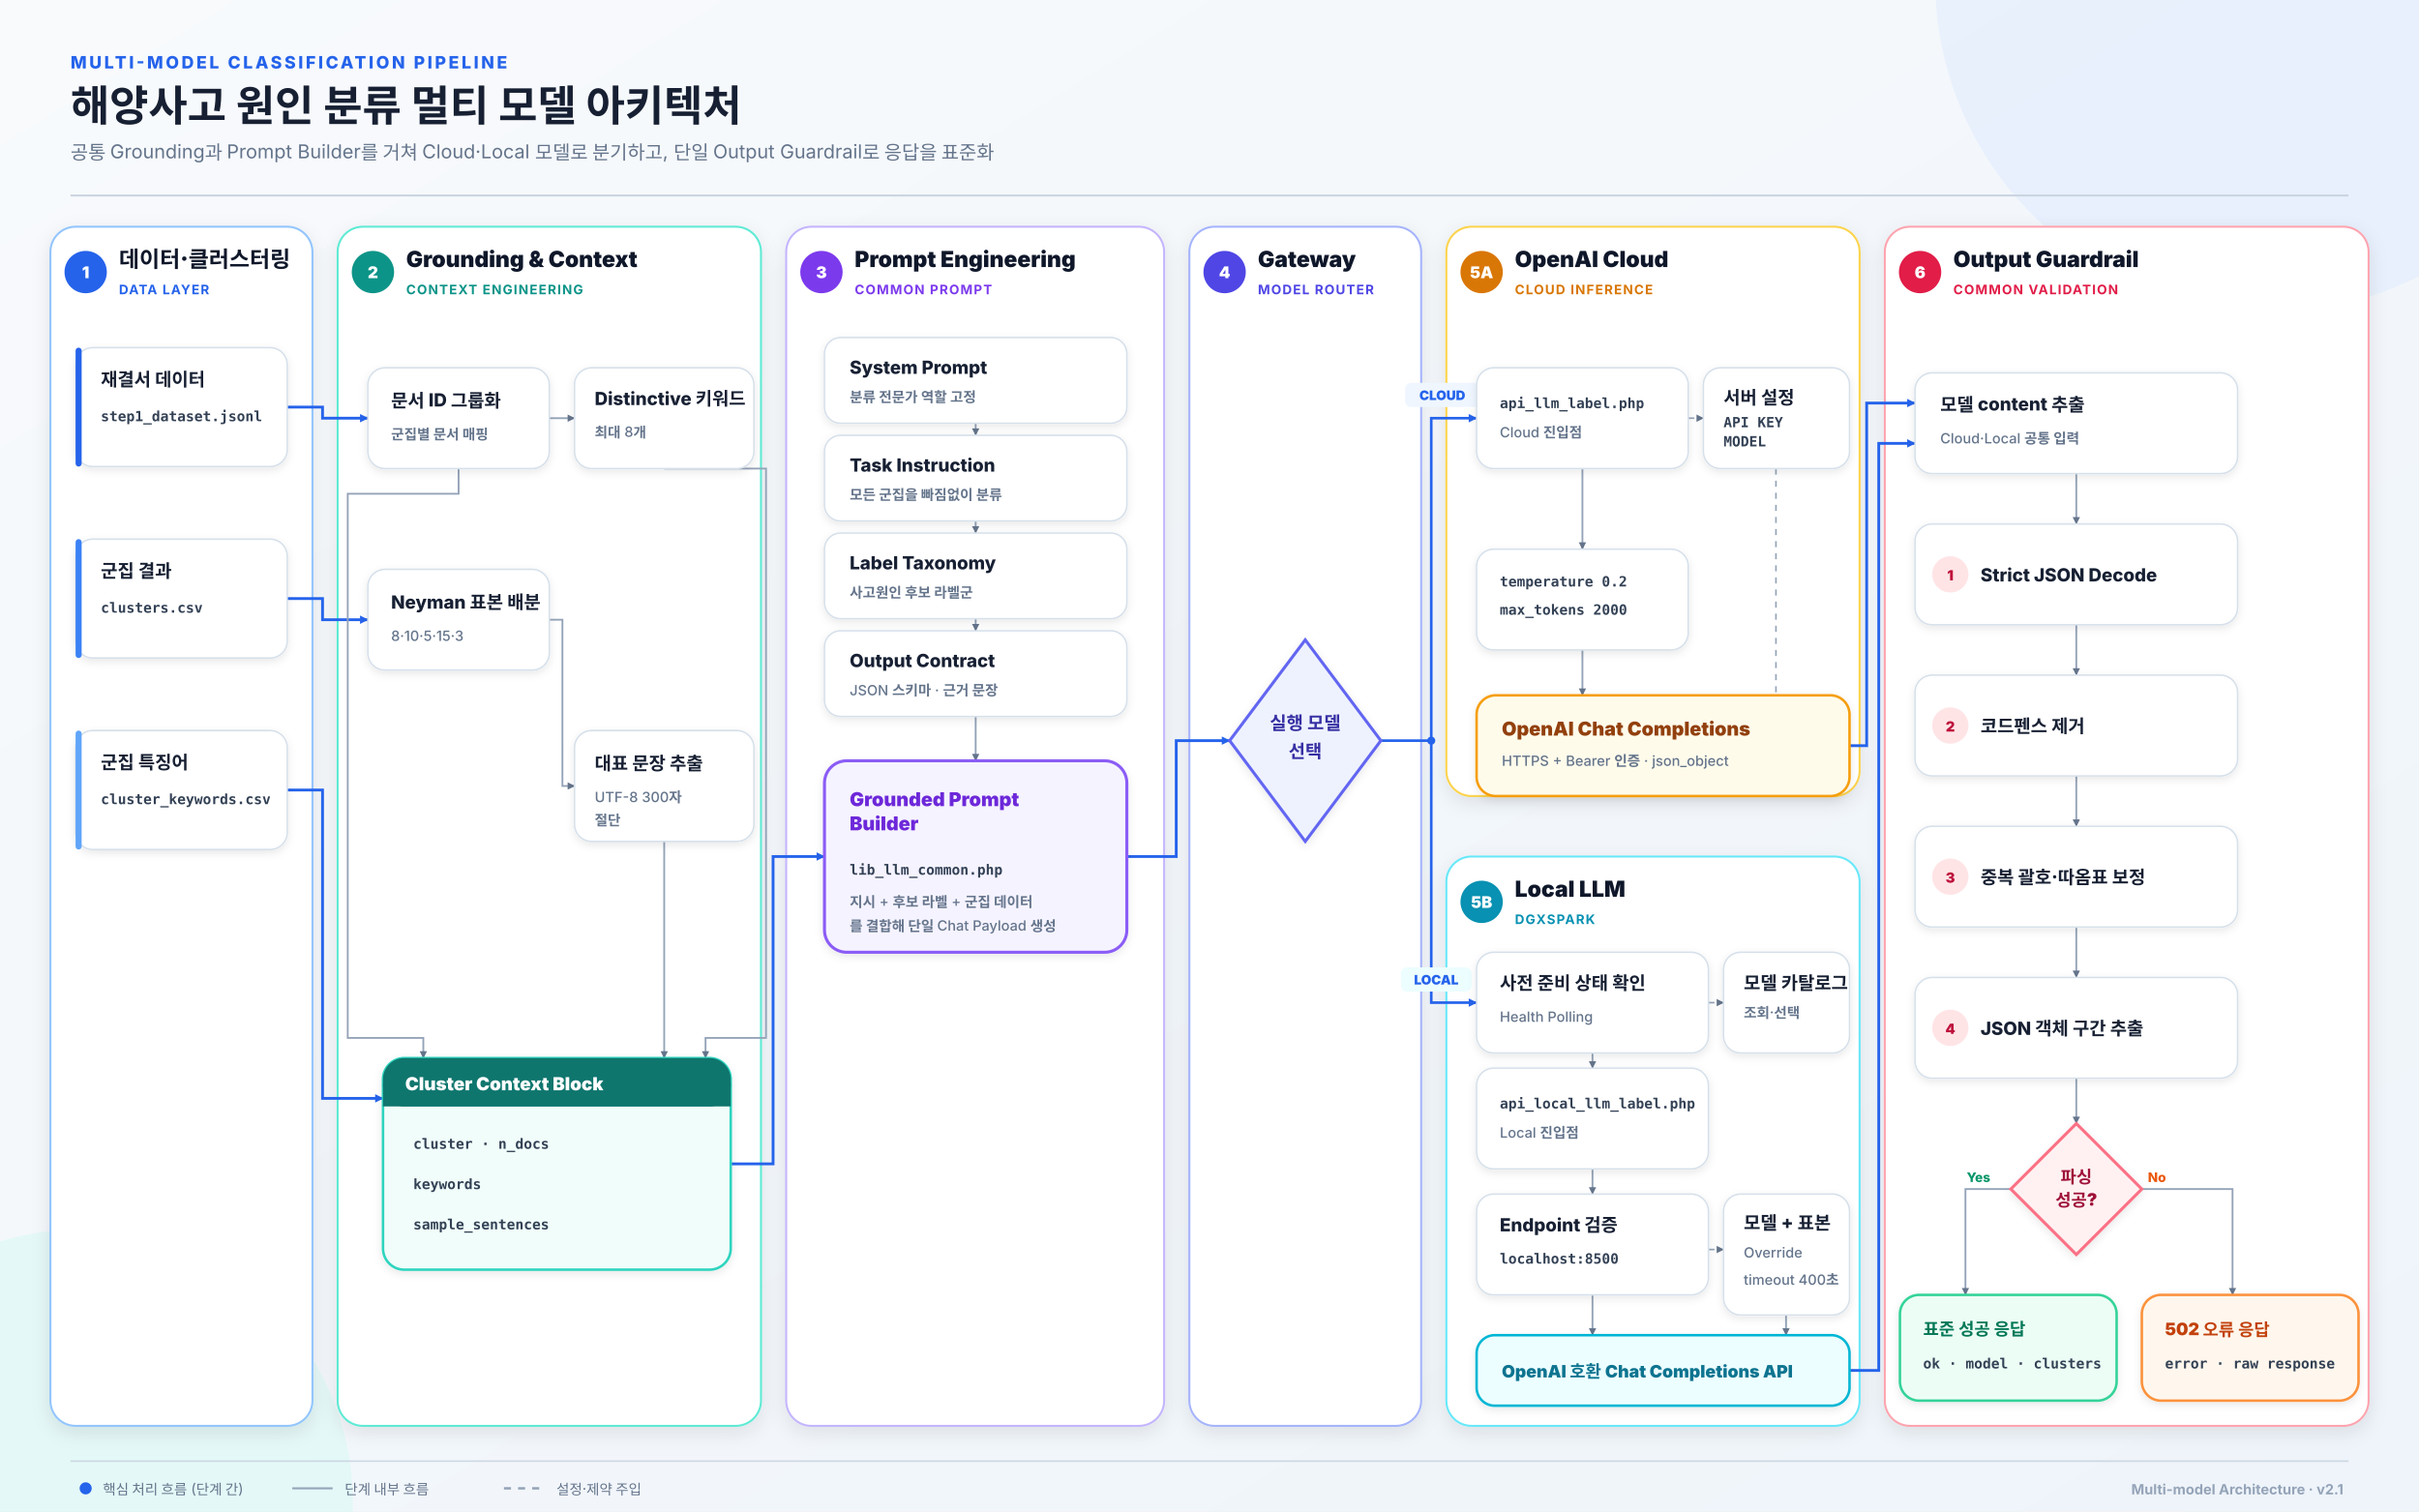
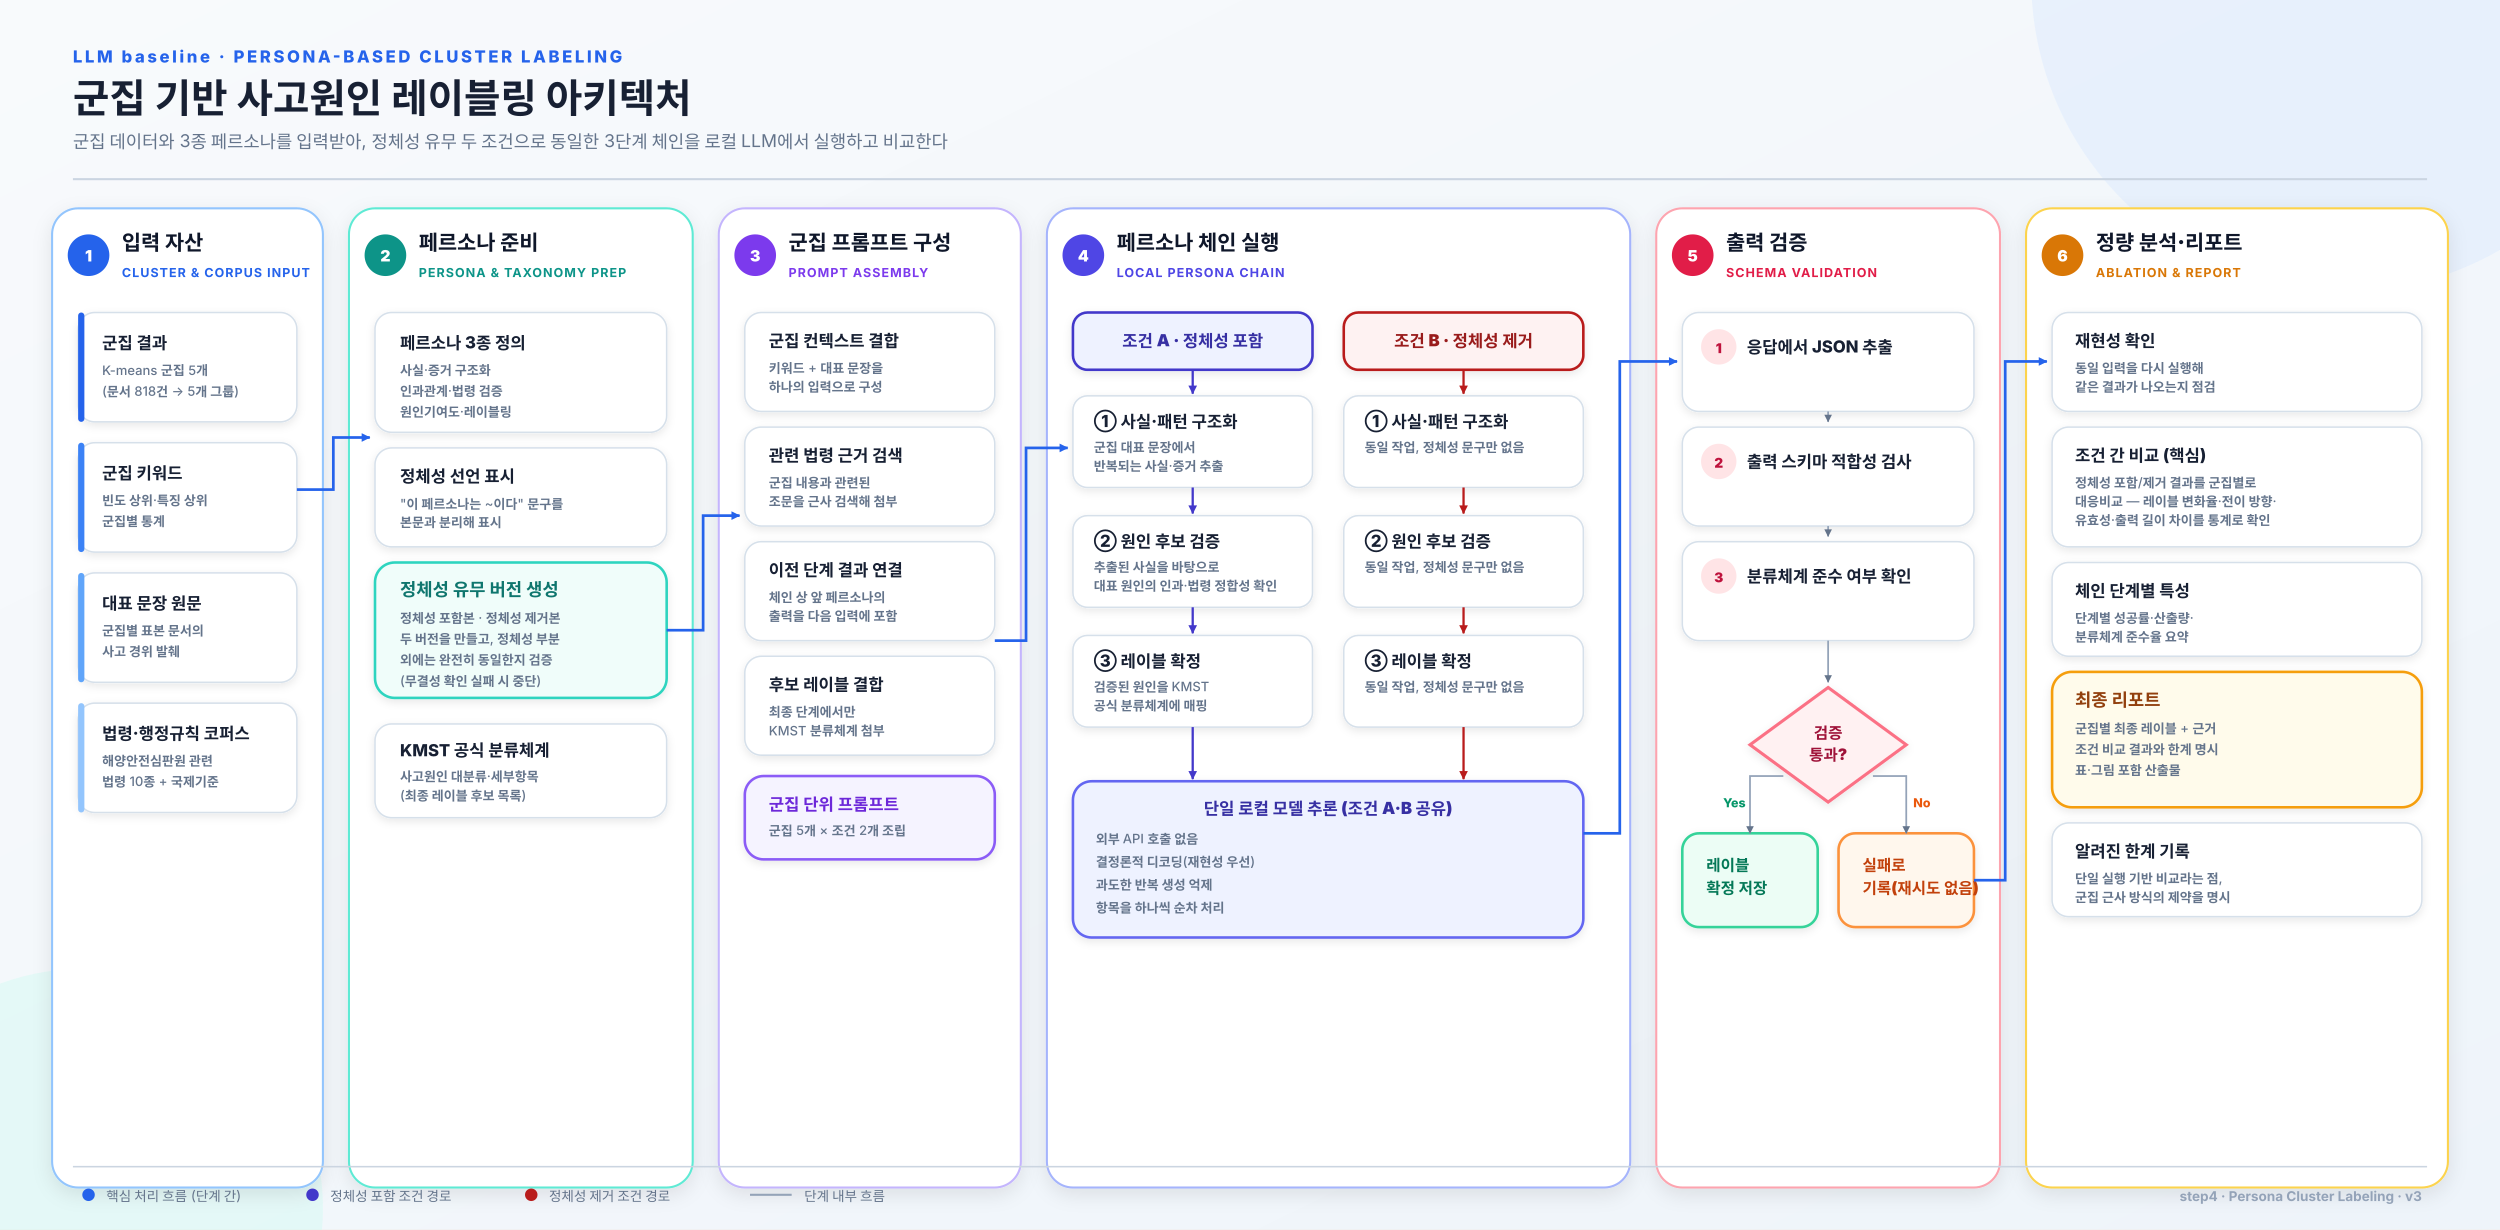
- <svg xmlns="http://www.w3.org/2000/svg" width="2400" height="1500" viewBox="0 0 2400 1500" role="img" aria-labelledby="title desc">
+ <svg xmlns="http://www.w3.org/2000/svg" width="2400" height="1180" viewBox="0 0 2400 1180" role="img" aria-labelledby="title desc">
  <defs>
    <linearGradient id="bg" x1="0" y1="0" x2="1" y2="1">
      <stop stop-color="#F8FAFC" />
      <stop offset="1" stop-color="#EEF4FA" />
    </linearGradient>
    <filter id="shadow" x="-20%" y="-20%" width="140%" height="150%">
      <feDropShadow dx="0" dy="6" stdDeviation="9" flood-color="#0F172A" flood-opacity=".09" />
    </filter>
    <filter id="soft" x="-20%" y="-20%" width="140%" height="150%">
      <feDropShadow dx="0" dy="3" stdDeviation="4" flood-color="#0F172A" flood-opacity=".09" />
    </filter>
    <marker id="arrow" viewBox="0 0 10 10" refX="8.5" refY="5" markerWidth="9.1" markerHeight="9.1" markerUnits="userSpaceOnUse" orient="auto">
      <path d="M1 1L9 5L1 9Z" fill="#64748B" />
    </marker>
    <marker id="mainArrow" viewBox="0 0 10 10" refX="8.5" refY="5" markerWidth="10.4" markerHeight="10.4" markerUnits="userSpaceOnUse" orient="auto">
      <path d="M1 1L9 5L1 9Z" fill="#2563EB" />
    </marker>
+     <marker id="onArrow" viewBox="0 0 10 10" refX="8.5" refY="5" markerWidth="10.4" markerHeight="10.4" markerUnits="userSpaceOnUse" orient="auto">
+       <path d="M1 1L9 5L1 9Z" fill="#4338CA" />
+     </marker>
+     <marker id="offArrow" viewBox="0 0 10 10" refX="8.5" refY="5" markerWidth="10.4" markerHeight="10.4" markerUnits="userSpaceOnUse" orient="auto">
+       <path d="M1 1L9 5L1 9Z" fill="#B91C1C" />
+     </marker>
    <style>
    text{font-family:-apple-system,BlinkMacSystemFont,"Pretendard","Noto Sans KR","Segoe UI",sans-serif}
    .section{fill:#fff;stroke-width:2;filter:url(#shadow)}
    .card{fill:#fff;stroke:#D6E0EA;stroke-width:1.5;filter:url(#soft)}
-     .title{font-size:18px;font-weight:800;fill:#172033}
-     .sub{font-size:14px;font-weight:550;fill:#64748B}
-     .code{font-family:"SFMono-Regular",Consolas,monospace;font-size:14px;fill:#334155;font-weight:600}
-     .st{font-size:22px;font-weight:850;fill:#0F172A}
-     .ss{font-size:13px;font-weight:750;letter-spacing:1.1px}
-     .num{font-size:16px;font-weight:850;fill:#fff;text-anchor:middle}
-     /* color grammar: blue = backbone flow between the 6 numbered stages; gray solid = wiring inside a stage; gray dashed = config/parameter injection inside a stage */
-     .edge{fill:none;stroke:#94A3B8;stroke-width:1.8;marker-end:url(#arrow)}
-     .softEdge{fill:none;stroke:#94A3B8;stroke-width:1.6;stroke-dasharray:6 6;marker-end:url(#arrow)}
-     .mainEdge{fill:none;stroke:#2563EB;stroke-width:2.8;marker-end:url(#mainArrow)}
-     .branchEdge{fill:none;stroke:#2563EB;stroke-width:2.6;marker-end:url(#mainArrow)}
-     .routeLabel{font-size:13px;font-weight:850;fill:#2563EB}
+     .title{font-size:16px;font-weight:800;fill:#172033}
+     .sub{font-size:12.5px;font-weight:550;fill:#64748B}
+     .st{font-size:20px;font-weight:850;fill:#0F172A}
+     .ss{font-size:12px;font-weight:750;letter-spacing:1px}
+     .num{font-size:15px;font-weight:850;fill:#fff;text-anchor:middle}
+     /* color grammar: blue = backbone flow between numbered stages; gray solid = wiring inside a stage;
+        gray dashed = config/근거 결합; indigo = identity_on 경로; red = identity_off 경로 */
+     .edge{fill:none;stroke:#94A3B8;stroke-width:1.7;marker-end:url(#arrow)}
+     .softEdge{fill:none;stroke:#94A3B8;stroke-width:1.5;stroke-dasharray:6 6;marker-end:url(#arrow)}
+     .mainEdge{fill:none;stroke:#2563EB;stroke-width:2.6;marker-end:url(#mainArrow)}
+     .onEdge{fill:none;stroke:#4338CA;stroke-width:2.2;marker-end:url(#onArrow)}
+     .offEdge{fill:none;stroke:#B91C1C;stroke-width:2.2;marker-end:url(#offArrow)}
+     .routeLabel{font-size:12px;font-weight:850}
  </style>
  </defs>
-   <rect width="2400" height="1500" fill="url(#bg)" />
-   <circle cx="2250" cy="-20" r="330" fill="#DBEAFE" opacity=".5" />
-   <circle cx="80" cy="1490" r="270" fill="#CCFBF1" opacity=".4" />
-   <text x="70" y="68" font-size="17" font-weight="800" fill="#2563EB" letter-spacing="2.5">MULTI-MODEL CLASSIFICATION PIPELINE</text>
-   <text x="70" y="120" font-size="42" font-weight="880" fill="#172033">해양사고 원인 분류 멀티 모델 아키텍처</text>
-   <text x="70" y="158" font-size="19" fill="#64748B">공통 Grounding과 Prompt Builder를 거쳐 Cloud·Local 모델로 분기하고, 단일 Output Guardrail로 응답을 표준화</text>
-   <line x1="70" y1="194" x2="2330" y2="194" stroke="#CBD5E1" stroke-width="2" />
-   <rect class="section" x="50" y="225" width="260" height="1190" rx="25" stroke="#93C5FD" />
-   <rect class="section" x="335" y="225" width="420" height="1190" rx="25" stroke="#5EEAD4" />
-   <rect class="section" x="780" y="225" width="375" height="1190" rx="25" stroke="#C4B5FD" />
-   <rect class="section" x="1180" y="225" width="230" height="1190" rx="25" stroke="#A5B4FC" />
-   <rect class="section" x="1435" y="225" width="410" height="565" rx="25" stroke="#FCD34D" />
-   <rect class="section" x="1435" y="850" width="410" height="565" rx="25" stroke="#67E8F9" />
-   <rect class="section" x="1870" y="225" width="480" height="1190" rx="25" stroke="#FDA4AF" />
-   <g>
-     <circle cx="85" cy="270" r="21" fill="#2563EB" />
-     <text class="num" x="85" y="276">1</text>
-     <text class="st" x="118" y="265">데이터·클러스터링</text>
-     <text class="ss" x="118" y="292" fill="#2563EB">DATA LAYER</text>
-   </g>
-   <g>
-     <circle cx="370" cy="270" r="21" fill="#0D9488" />
-     <text class="num" x="370" y="276">2</text>
-     <text class="st" x="403" y="265">Grounding &amp; Context</text>
-     <text class="ss" x="403" y="292" fill="#0D9488">CONTEXT ENGINEERING</text>
-   </g>
-   <g>
-     <circle cx="815" cy="270" r="21" fill="#7C3AED" />
-     <text class="num" x="815" y="276">3</text>
-     <text class="st" x="848" y="265">Prompt Engineering</text>
-     <text class="ss" x="848" y="292" fill="#7C3AED">COMMON PROMPT</text>
-   </g>
-   <g>
-     <circle cx="1215" cy="270" r="21" fill="#4F46E5" />
-     <text class="num" x="1215" y="276">4</text>
-     <text class="st" x="1248" y="265">Gateway</text>
-     <text class="ss" x="1248" y="292" fill="#4F46E5">MODEL ROUTER</text>
-   </g>
-   <g>
-     <circle cx="1470" cy="270" r="21" fill="#D97706" />
-     <text class="num" x="1470" y="276">5A</text>
-     <text class="st" x="1503" y="265">OpenAI Cloud</text>
-     <text class="ss" x="1503" y="292" fill="#D97706">CLOUD INFERENCE</text>
-   </g>
-   <g>
-     <circle cx="1470" cy="895" r="21" fill="#0891B2" />
-     <text class="num" x="1470" y="901">5B</text>
-     <text class="st" x="1503" y="890">Local LLM</text>
-     <text class="ss" x="1503" y="917" fill="#0891B2">DGXSPARK</text>
-   </g>
-   <g>
-     <circle cx="1905" cy="270" r="21" fill="#E11D48" />
-     <text class="num" x="1905" y="276">6</text>
-     <text class="st" x="1938" y="265">Output Guardrail</text>
-     <text class="ss" x="1938" y="292" fill="#E11D48">COMMON VALIDATION</text>
+   <rect width="2400" height="1180" fill="url(#bg)" />
+   <circle cx="2250" cy="-20" r="300" fill="#DBEAFE" opacity=".5" />
+   <circle cx="80" cy="1160" r="230" fill="#CCFBF1" opacity=".4" />
+   <text x="70" y="60" font-size="16" font-weight="800" fill="#2563EB" letter-spacing="2.5">LLM baseline · PERSONA-BASED CLUSTER LABELING</text>
+   <text x="70" y="108" font-size="38" font-weight="880" fill="#172033">군집 기반 사고원인 레이블링 아키텍처</text>
+   <text x="70" y="142" font-size="17" fill="#64748B">군집 데이터와 3종 페르소나를 입력받아, 정체성 유무 두 조건으로 동일한 3단계 체인을 로컬 LLM에서 실행하고 비교한다</text>
+   <line x1="70" y1="172" x2="2330" y2="172" stroke="#CBD5E1" stroke-width="2" />
+   <rect class="section" x="50" y="200" width="260" height="940" rx="25" stroke="#93C5FD" />
+   <rect class="section" x="335" y="200" width="330" height="940" rx="25" stroke="#5EEAD4" />
+   <rect class="section" x="690" y="200" width="290" height="940" rx="25" stroke="#C4B5FD" />
+   <rect class="section" x="1005" y="200" width="560" height="940" rx="25" stroke="#A5B4FC" />
+   <rect class="section" x="1590" y="200" width="330" height="940" rx="25" stroke="#FDA4AF" />
+   <rect class="section" x="1945" y="200" width="405" height="940" rx="25" stroke="#FCD34D" />
+   <g>
+     <circle cx="85" cy="245" r="20" fill="#2563EB" />
+     <text class="num" x="85" y="251">1</text>
+     <text class="st" x="117" y="240">입력 자산</text>
+     <text class="ss" x="117" y="266" fill="#2563EB">CLUSTER &amp; CORPUS INPUT</text>
+   </g>
+   <g>
+     <circle cx="370" cy="245" r="20" fill="#0D9488" />
+     <text class="num" x="370" y="251">2</text>
+     <text class="st" x="402" y="240">페르소나 준비</text>
+     <text class="ss" x="402" y="266" fill="#0D9488">PERSONA &amp; TAXONOMY PREP</text>
+   </g>
+   <g>
+     <circle cx="725" cy="245" r="20" fill="#7C3AED" />
+     <text class="num" x="725" y="251">3</text>
+     <text class="st" x="757" y="240">군집 프롬프트 구성</text>
+     <text class="ss" x="757" y="266" fill="#7C3AED">PROMPT ASSEMBLY</text>
+   </g>
+   <g>
+     <circle cx="1040" cy="245" r="20" fill="#4F46E5" />
+     <text class="num" x="1040" y="251">4</text>
+     <text class="st" x="1072" y="240">페르소나 체인 실행</text>
+     <text class="ss" x="1072" y="266" fill="#4F46E5">LOCAL PERSONA CHAIN</text>
+   </g>
+   <g>
+     <circle cx="1625" cy="245" r="20" fill="#E11D48" />
+     <text class="num" x="1625" y="251">5</text>
+     <text class="st" x="1657" y="240">출력 검증</text>
+     <text class="ss" x="1657" y="266" fill="#E11D48">SCHEMA VALIDATION</text>
+   </g>
+   <g>
+     <circle cx="1980" cy="245" r="20" fill="#D97706" />
+     <text class="num" x="1980" y="251">6</text>
+     <text class="st" x="2012" y="240">정량 분석·리포트</text>
+     <text class="ss" x="2012" y="266" fill="#D97706">ABLATION &amp; REPORT</text>
+   </g>
+   <g>
+     <rect class="card" x="75" y="300" width="210" height="105" rx="16" />
+     <rect x="75" y="300" width="6" height="105" rx="3" fill="#2563EB" />
+     <text class="title" x="98" y="335">군집 결과</text>
+     <text class="sub" x="98" y="360">K-means 군집 5개</text>
+     <text class="sub" x="98" y="380">(문서 818건 → 5개 그룹)</text>
+     <rect class="card" x="75" y="425" width="210" height="105" rx="16" />
+     <rect x="75" y="425" width="6" height="105" rx="3" fill="#3B82F6" />
+     <text class="title" x="98" y="460">군집 키워드</text>
+     <text class="sub" x="98" y="485">빈도 상위·특징 상위</text>
+     <text class="sub" x="98" y="505">군집별 통계</text>
+     <rect class="card" x="75" y="550" width="210" height="105" rx="16" />
+     <rect x="75" y="550" width="6" height="105" rx="3" fill="#60A5FA" />
+     <text class="title" x="98" y="585">대표 문장 원문</text>
+     <text class="sub" x="98" y="610">군집별 표본 문서의</text>
+     <text class="sub" x="98" y="630">사고 경위 발췌</text>
+     <rect class="card" x="75" y="675" width="210" height="105" rx="16" />
+     <rect x="75" y="675" width="6" height="105" rx="3" fill="#93C5FD" />
+     <text class="title" x="98" y="710">법령·행정규칙 코퍼스</text>
+     <text class="sub" x="98" y="735">해양안전심판원 관련</text>
+     <text class="sub" x="98" y="755">법령 10종 + 국제기준</text>
+   </g>
+   <g>
+     <rect class="card" x="360" y="300" width="280" height="115" rx="16" />
+     <text class="title" x="384" y="335">페르소나 3종 정의</text>
+     <text class="sub" x="384" y="360">사실·증거 구조화</text>
+     <text class="sub" x="384" y="380">인과관계·법령 검증</text>
+     <text class="sub" x="384" y="400">원인기여도·레이블링</text>
+     <rect class="card" x="360" y="430" width="280" height="95" rx="16" />
+     <text class="title" x="384" y="463">정체성 선언 표시</text>
+     <text class="sub" x="384" y="488">"이 페르소나는 ~이다" 문구를</text>
+     <text class="sub" x="384" y="506">본문과 분리해 표시</text>
+     <rect x="360" y="540" width="280" height="130" rx="19" fill="#F0FDFA" stroke="#2DD4BF" stroke-width="2.5" filter="url(#soft)" />
+     <text x="384" y="572" font-size="17" font-weight="850" fill="#0F766E">정체성 유무 버전 생성</text>
+     <text class="sub" x="384" y="598">정체성 포함본 · 정체성 제거본</text>
+     <text class="sub" x="384" y="618">두 버전을 만들고, 정체성 부분</text>
+     <text class="sub" x="384" y="638">외에는 완전히 동일한지 검증</text>
+     <text class="sub" x="384" y="658">(무결성 확인 실패 시 중단)</text>
+     <rect class="card" x="360" y="695" width="280" height="90" rx="16" />
+     <text class="title" x="384" y="726">KMST 공식 분류체계</text>
+     <text class="sub" x="384" y="750">사고원인 대분류·세부항목</text>
+     <text class="sub" x="384" y="768">(최종 레이블 후보 목록)</text>
+   </g>
+   <g>
+     <rect class="card" x="715" y="300" width="240" height="95" rx="16" />
+     <text class="title" x="738" y="333">군집 컨텍스트 결합</text>
+     <text class="sub" x="738" y="358">키워드 + 대표 문장을</text>
+     <text class="sub" x="738" y="376">하나의 입력으로 구성</text>
+     <rect class="card" x="715" y="410" width="240" height="95" rx="16" />
+     <text class="title" x="738" y="443">관련 법령 근거 검색</text>
+     <text class="sub" x="738" y="468">군집 내용과 관련된</text>
+     <text class="sub" x="738" y="486">조문을 근사 검색해 첨부</text>
+     <rect class="card" x="715" y="520" width="240" height="95" rx="16" />
+     <text class="title" x="738" y="553">이전 단계 결과 연결</text>
+     <text class="sub" x="738" y="578">체인 상 앞 페르소나의</text>
+     <text class="sub" x="738" y="596">출력을 다음 입력에 포함</text>
+     <rect class="card" x="715" y="630" width="240" height="95" rx="16" />
+     <text class="title" x="738" y="663">후보 레이블 결합</text>
+     <text class="sub" x="738" y="688">최종 단계에서만</text>
+     <text class="sub" x="738" y="706">KMST 분류체계 첨부</text>
+     <rect x="715" y="745" width="240" height="80" rx="18" fill="#F5F3FF" stroke="#8B5CF6" stroke-width="2.5" filter="url(#soft)" />
+     <text x="738" y="778" font-size="16" font-weight="850" fill="#6D28D9">군집 단위 프롬프트</text>
+     <text class="sub" x="738" y="802">군집 5개 × 조건 2개 조립</text>
+   </g>
+   <g>
+     <rect x="1030" y="300" width="230" height="55" rx="14" fill="#EEF2FF" stroke="#4338CA" stroke-width="2.5" filter="url(#soft)" />
+     <text x="1145" y="333" font-size="16" font-weight="850" fill="#3730A3" text-anchor="middle">조건 A · 정체성 포함</text>
+     <rect x="1290" y="300" width="230" height="55" rx="14" fill="#FEF2F2" stroke="#B91C1C" stroke-width="2.5" filter="url(#soft)" />
+     <text x="1405" y="333" font-size="16" font-weight="850" fill="#991B1B" text-anchor="middle">조건 B · 정체성 제거</text>
+     <rect class="card" x="1030" y="380" width="230" height="88" rx="14" />
+     <text class="title" x="1050" y="410" font-size="15">① 사실·패턴 구조화</text>
+     <text class="sub" x="1050" y="434">군집 대표 문장에서</text>
+     <text class="sub" x="1050" y="452">반복되는 사실·증거 추출</text>
+     <rect class="card" x="1290" y="380" width="230" height="88" rx="14" />
+     <text class="title" x="1310" y="410" font-size="15">① 사실·패턴 구조화</text>
+     <text class="sub" x="1310" y="434">동일 작업, 정체성 문구만 없음</text>
+     <rect class="card" x="1030" y="495" width="230" height="88" rx="14" />
+     <text class="title" x="1050" y="525" font-size="15">② 원인 후보 검증</text>
+     <text class="sub" x="1050" y="549">추출된 사실을 바탕으로</text>
+     <text class="sub" x="1050" y="567">대표 원인의 인과·법령 정합성 확인</text>
+     <rect class="card" x="1290" y="495" width="230" height="88" rx="14" />
+     <text class="title" x="1310" y="525" font-size="15">② 원인 후보 검증</text>
+     <text class="sub" x="1310" y="549">동일 작업, 정체성 문구만 없음</text>
+     <rect class="card" x="1030" y="610" width="230" height="88" rx="14" />
+     <text class="title" x="1050" y="640" font-size="15">③ 레이블 확정</text>
+     <text class="sub" x="1050" y="664">검증된 원인을 KMST</text>
+     <text class="sub" x="1050" y="682">공식 분류체계에 매핑</text>
+     <rect class="card" x="1290" y="610" width="230" height="88" rx="14" />
+     <text class="title" x="1310" y="640" font-size="15">③ 레이블 확정</text>
+     <text class="sub" x="1310" y="664">동일 작업, 정체성 문구만 없음</text>
+     <rect x="1030" y="750" width="490" height="150" rx="18" fill="#EEF2FF" stroke="#6366F1" stroke-width="2.5" filter="url(#soft)" />
+     <text x="1275" y="782" font-size="16" font-weight="850" fill="#3730A3" text-anchor="middle">단일 로컬 모델 추론 (조건 A·B 공유)</text>
+     <text class="sub" x="1052" y="810">외부 API 호출 없음</text>
+     <text class="sub" x="1052" y="832">결정론적 디코딩(재현성 우선)</text>
+     <text class="sub" x="1052" y="854">과도한 반복 생성 억제</text>
+     <text class="sub" x="1052" y="876">항목을 하나씩 순차 처리</text>
+   </g>
+   <g>
+     <rect class="card" x="1615" y="300" width="280" height="95" rx="16" />
+     <circle cx="1650" cy="333" r="17" fill="#FFE4E6" />
+     <text x="1650" y="339" font-size="13" font-weight="850" fill="#BE123C" text-anchor="middle">1</text>
+     <text class="title" x="1677" y="339" font-size="15">응답에서 JSON 추출</text>
+     <rect class="card" x="1615" y="410" width="280" height="95" rx="16" />
+     <circle cx="1650" cy="443" r="17" fill="#FFE4E6" />
+     <text x="1650" y="449" font-size="13" font-weight="850" fill="#BE123C" text-anchor="middle">2</text>
+     <text class="title" x="1677" y="449" font-size="15">출력 스키마 적합성 검사</text>
+     <rect class="card" x="1615" y="520" width="280" height="95" rx="16" />
+     <circle cx="1650" cy="553" r="17" fill="#FFE4E6" />
+     <text x="1650" y="559" font-size="13" font-weight="850" fill="#BE123C" text-anchor="middle">3</text>
+     <text class="title" x="1677" y="559" font-size="15">분류체계 준수 여부 확인</text>
+     <path d="M1755 660L1830 715L1755 770L1680 715Z" fill="#FFF1F2" stroke="#FB7185" stroke-width="3" filter="url(#soft)" />
+     <text x="1755" y="709" font-size="15" font-weight="850" fill="#9F1239" text-anchor="middle">검증</text>
+     <text x="1755" y="730" font-size="15" font-weight="850" fill="#9F1239" text-anchor="middle">통과?</text>
+     <rect x="1615" y="800" width="130" height="90" rx="16" fill="#ECFDF5" stroke="#34D399" stroke-width="2.5" filter="url(#soft)" />
+     <text x="1638" y="836" font-size="15" font-weight="850" fill="#047857">레이블</text>
+     <text x="1638" y="858" font-size="15" font-weight="850" fill="#047857">확정 저장</text>
+     <rect x="1765" y="800" width="130" height="90" rx="16" fill="#FFF7ED" stroke="#FB923C" stroke-width="2.5" filter="url(#soft)" />
+     <text x="1788" y="836" font-size="15" font-weight="850" fill="#C2410C">실패로</text>
+     <text x="1788" y="858" font-size="15" font-weight="850" fill="#C2410C">기록(재시도 없음)</text>
+   </g>
+   <g>
+     <rect class="card" x="1970" y="300" width="355" height="95" rx="16" />
+     <text class="title" x="1992" y="333">재현성 확인</text>
+     <text class="sub" x="1992" y="358">동일 입력을 다시 실행해</text>
+     <text class="sub" x="1992" y="376">같은 결과가 나오는지 점검</text>
+     <rect class="card" x="1970" y="410" width="355" height="115" rx="16" />
+     <text class="title" x="1992" y="443">조건 간 비교 (핵심)</text>
+     <text class="sub" x="1992" y="468">정체성 포함/제거 결과를 군집별로</text>
+     <text class="sub" x="1992" y="486">대응비교 — 레이블 변화율·전이 방향·</text>
+     <text class="sub" x="1992" y="504">유효성·출력 길이 차이를 통계로 확인</text>
+     <rect class="card" x="1970" y="540" width="355" height="90" rx="16" />
+     <text class="title" x="1992" y="573">체인 단계별 특성</text>
+     <text class="sub" x="1992" y="598">단계별 성공률·산출량·</text>
+     <text class="sub" x="1992" y="616">분류체계 준수율 요약</text>
+     <rect x="1970" y="645" width="355" height="130" rx="19" fill="#FFFBEB" stroke="#F59E0B" stroke-width="2.5" filter="url(#soft)" />
+     <text x="1992" y="678" font-size="17" font-weight="850" fill="#92400E">최종 리포트</text>
+     <text class="sub" x="1992" y="704">군집별 최종 레이블 + 근거</text>
+     <text class="sub" x="1992" y="724">조건 비교 결과와 한계 명시</text>
+     <text class="sub" x="1992" y="744">표·그림 포함 산출물</text>
+     <rect class="card" x="1970" y="790" width="355" height="90" rx="16" />
+     <text class="title" x="1992" y="823">알려진 한계 기록</text>
+     <text class="sub" x="1992" y="848">단일 실행 기반 비교라는 점,</text>
+     <text class="sub" x="1992" y="866">군집 근사 방식의 제약을 명시</text>
  </g>
  <g id="connectors">
-     <path class="mainEdge" d="M285 404H320V415H365" />
-     <path class="mainEdge" d="M285 594H320V615H365" />
-     <path class="mainEdge" d="M285 784H320V1090H380" />
-     <path class="edge" d="M545 415H570" />
-     <path class="edge" d="M545 615H558V780H570" />
-     <path class="edge" d="M455 465V490H345V1030H420V1050" />
-     <path class="edge" d="M659 465H760V1030H700V1050" />
-     <path class="edge" d="M659 835V1050" />
-     <path class="mainEdge" d="M725 1155H767V850H818" />
-     <path class="edge" d="M968 420V432" />
-     <path class="edge" d="M968 517V529" />
-     <path class="edge" d="M968 614V626" />
-     <path class="edge" d="M968 711V755" />
-     <path class="mainEdge" d="M1118 850H1167V735H1220" />
-     <circle cx="1420" cy="735" r="4" fill="#2563EB" />
-     <path class="branchEdge" d="M1370 735H1420V415H1465" />
-     <path class="branchEdge" d="M1420 735V995H1465" />
-     <rect x="1394" y="380" width="74" height="24" rx="6" fill="#EFF6FF" />
-     <text class="routeLabel" x="1431" y="397" text-anchor="middle">CLOUD</text>
-     <rect x="1390" y="960" width="70" height="24" rx="6" fill="#ECFEFF" />
-     <text class="routeLabel" x="1425" y="977" text-anchor="middle" fill="#0891B2">LOCAL</text>
-     <path class="softEdge" d="M1675 415H1690" />
-     <path class="edge" d="M1570 465V545" />
-     <path class="softEdge" d="M1762 465V730H1835" />
-     <path class="edge" d="M1570 645V690" />
-     <path class="softEdge" d="M1695 995H1710" />
-     <path class="edge" d="M1580 1045V1060" />
-     <path class="edge" d="M1580 1160V1185" />
-     <path class="softEdge" d="M1695 1240H1710" />
-     <path class="edge" d="M1580 1285V1325" />
-     <path class="edge" d="M1772 1305V1325" />
-     <path class="mainEdge" d="M1835 740H1852V400H1900" />
-     <path class="mainEdge" d="M1835 1360H1864V440H1900" />
-     <path class="edge" d="M2060 470V520" />
-     <path class="edge" d="M2060 620V670" />
-     <path class="edge" d="M2060 770V820" />
-     <path class="edge" d="M2060 920V970" />
-     <path class="edge" d="M2060 1070V1115" />
-     <path class="edge" d="M1995 1180H1950V1285" />
-     <path class="edge" d="M2125 1180H2215V1285" />
-     <text x="1963" y="1173" font-size="13" font-weight="800" fill="#059669" text-anchor="middle">Yes</text>
-     <text x="2140" y="1173" font-size="13" font-weight="800" fill="#EA580C" text-anchor="middle">No</text>
-   </g>
-   <g>
-     <rect class="card" x="75" y="345" width="210" height="118" rx="17" />
-     <rect x="75" y="345" width="6" height="118" rx="3" fill="#2563EB" />
-     <text class="title" x="100" y="383">재결서 데이터</text>
-     <text class="code" x="100" y="418">step1_dataset.jsonl</text>
-     <rect class="card" x="75" y="535" width="210" height="118" rx="17" />
-     <rect x="75" y="535" width="6" height="118" rx="3" fill="#3B82F6" />
-     <text class="title" x="100" y="573">군집 결과</text>
-     <text class="code" x="100" y="608">clusters.csv</text>
-     <rect class="card" x="75" y="725" width="210" height="118" rx="17" />
-     <rect x="75" y="725" width="6" height="118" rx="3" fill="#60A5FA" />
-     <text class="title" x="100" y="763">군집 특징어</text>
-     <text class="code" x="100" y="798">cluster_keywords.csv</text>
-   </g>
-   <g>
-     <rect class="card" x="365" y="365" width="180" height="100" rx="17" />
-     <text class="title" x="388" y="404">문서 ID 그룹화</text>
-     <text class="sub" x="388" y="436">군집별 문서 매핑</text>
-     <rect class="card" x="570" y="365" width="178" height="100" rx="17" />
-     <text class="title" x="590" y="402" font-size="15">Distinctive 키워드</text>
-     <text class="sub" x="590" y="434">최대 8개</text>
-     <rect class="card" x="365" y="565" width="180" height="100" rx="17" />
-     <text class="title" x="388" y="604">Neyman 표본 배분</text>
-     <text class="sub" x="388" y="636">8·10·5·15·3</text>
-     <rect class="card" x="570" y="725" width="178" height="110" rx="17" />
-     <text class="title" x="590" y="764">대표 문장 추출</text>
-     <text class="sub" x="590" y="796">UTF-8 300자</text>
-     <text class="sub" x="590" y="819">절단</text>
-     <rect x="380" y="1050" width="345" height="210" rx="21" fill="#F0FDFA" stroke="#2DD4BF" stroke-width="2.5" filter="url(#soft)" />
-     <rect x="380" y="1050" width="345" height="48" rx="21" fill="#0F766E" />
-     <path d="M380 1075V1098H725V1075Z" fill="#0F766E" />
-     <text x="402" y="1082" font-size="18" font-weight="850" fill="#fff">Cluster Context Block</text>
-     <text class="code" x="410" y="1140">cluster · n_docs</text>
-     <text class="code" x="410" y="1180">keywords</text>
-     <text class="code" x="410" y="1220">sample_sentences</text>
-   </g>
-   <g>
-     <rect class="card" x="818" y="335" width="300" height="85" rx="16" />
-     <text class="title" x="843" y="371">System Prompt</text>
-     <text class="sub" x="843" y="399">분류 전문가 역할 고정</text>
-     <rect class="card" x="818" y="432" width="300" height="85" rx="16" />
-     <text class="title" x="843" y="468">Task Instruction</text>
-     <text class="sub" x="843" y="496">모든 군집을 빠짐없이 분류</text>
-     <rect class="card" x="818" y="529" width="300" height="85" rx="16" />
-     <text class="title" x="843" y="565">Label Taxonomy</text>
-     <text class="sub" x="843" y="593">사고원인 후보 라벨군</text>
-     <rect class="card" x="818" y="626" width="300" height="85" rx="16" />
-     <text class="title" x="843" y="662">Output Contract</text>
-     <text class="sub" x="843" y="690">JSON 스키마 · 근거 문장</text>
-     <rect x="818" y="755" width="300" height="190" rx="22" fill="#F5F3FF" stroke="#8B5CF6" stroke-width="3" filter="url(#soft)" />
-     <text x="843" y="800" font-size="19" font-weight="850" fill="#6D28D9">Grounded Prompt</text>
-     <text x="843" y="824" font-size="19" font-weight="850" fill="#6D28D9">Builder</text>
-     <text class="code" x="843" y="868">lib_llm_common.php</text>
-     <text class="sub" x="843" y="900">지시 + 후보 라벨 + 군집 데이터</text>
-     <text class="sub" x="843" y="924">를 결합해 단일 Chat Payload 생성</text>
-   </g>
-   <g>
-     <path d="M1295 635L1370 735L1295 835L1220 735Z" fill="#EEF2FF" stroke="#6366F1" stroke-width="3" filter="url(#soft)" />
-     <text x="1295" y="724" font-size="18" font-weight="850" fill="#3730A3" text-anchor="middle">실행 모델</text>
-     <text x="1295" y="752" font-size="18" font-weight="850" fill="#3730A3" text-anchor="middle">선택</text>
-   </g>
-   <g>
-     <rect class="card" x="1465" y="365" width="210" height="100" rx="17" />
-     <text class="code" x="1488" y="405" font-size="15">api_llm_label.php</text>
-     <text class="sub" x="1488" y="434">Cloud 진입점</text>
-     <rect class="card" x="1690" y="365" width="145" height="100" rx="17" />
-     <text class="title" x="1710" y="401" font-size="15">서버 설정</text>
-     <text class="code" x="1710" y="424" font-size="13">API KEY</text>
-     <text class="code" x="1710" y="443" font-size="13">MODEL</text>
-     <rect class="card" x="1465" y="545" width="210" height="100" rx="17" />
-     <text class="code" x="1488" y="582">temperature 0.2</text>
-     <text class="code" x="1488" y="610">max_tokens 2000</text>
-     <rect x="1465" y="690" width="370" height="100" rx="19" fill="#FFFBEB" stroke="#F59E0B" stroke-width="2.5" filter="url(#soft)" />
-     <text x="1490" y="730" font-size="19" font-weight="850" fill="#92400E">OpenAI Chat Completions</text>
-     <text class="sub" x="1490" y="760">HTTPS + Bearer 인증 · json_object</text>
-   </g>
-   <g>
-     <rect class="card" x="1465" y="945" width="230" height="100" rx="17" />
-     <text class="title" x="1488" y="982" font-size="16">사전 준비 상태 확인</text>
-     <text class="sub" x="1488" y="1014">Health Polling</text>
-     <rect class="card" x="1710" y="945" width="125" height="100" rx="17" />
-     <text class="title" x="1730" y="982" font-size="14">모델 카탈로그</text>
-     <text class="sub" x="1730" y="1010" font-size="12">조회·선택</text>
-     <rect class="card" x="1465" y="1060" width="230" height="100" rx="17" />
-     <text class="code" x="1488" y="1100" font-size="13">api_local_llm_label.php</text>
-     <text class="sub" x="1488" y="1129">Local 진입점</text>
-     <rect class="card" x="1465" y="1185" width="230" height="100" rx="17" />
-     <text class="title" x="1488" y="1222" font-size="16">Endpoint 검증</text>
-     <text class="code" x="1488" y="1254" font-size="13">localhost:8500</text>
-     <rect class="card" x="1710" y="1185" width="125" height="120" rx="17" />
-     <text class="title" x="1730" y="1220" font-size="14">모델 + 표본</text>
-     <text class="sub" x="1730" y="1248" font-size="12">Override</text>
-     <text class="sub" x="1730" y="1275" font-size="12">timeout 400초</text>
-     <rect x="1465" y="1325" width="370" height="70" rx="18" fill="#ECFEFF" stroke="#06B6D4" stroke-width="2.5" filter="url(#soft)" />
-     <text x="1490" y="1367" font-size="17" font-weight="850" fill="#0E7490">OpenAI 호환 Chat Completions API</text>
-   </g>
-   <g>
-     <rect class="card" x="1900" y="370" width="320" height="100" rx="17" />
-     <text class="title" x="1925" y="408">모델 content 추출</text>
-     <text class="sub" x="1925" y="440">Cloud·Local 공통 입력</text>
-     <rect class="card" x="1900" y="520" width="320" height="100" rx="17" />
-     <circle cx="1935" cy="570" r="18" fill="#FFE4E6" />
-     <text x="1935" y="576" font-size="14" font-weight="850" fill="#BE123C" text-anchor="middle">1</text>
-     <text class="title" x="1965" y="577">Strict JSON Decode</text>
-     <rect class="card" x="1900" y="670" width="320" height="100" rx="17" />
-     <circle cx="1935" cy="720" r="18" fill="#FFE4E6" />
-     <text x="1935" y="726" font-size="14" font-weight="850" fill="#BE123C" text-anchor="middle">2</text>
-     <text class="title" x="1965" y="727">코드펜스 제거</text>
-     <rect class="card" x="1900" y="820" width="320" height="100" rx="17" />
-     <circle cx="1935" cy="870" r="18" fill="#FFE4E6" />
-     <text x="1935" y="876" font-size="14" font-weight="850" fill="#BE123C" text-anchor="middle">3</text>
-     <text class="title" x="1965" y="877">중복 괄호·따옴표 보정</text>
-     <rect class="card" x="1900" y="970" width="320" height="100" rx="17" />
-     <circle cx="1935" cy="1020" r="18" fill="#FFE4E6" />
-     <text x="1935" y="1026" font-size="14" font-weight="850" fill="#BE123C" text-anchor="middle">4</text>
-     <text class="title" x="1965" y="1027">JSON 객체 구간 추출</text>
-     <path d="M2060 1115L2125 1180L2060 1245L1995 1180Z" fill="#FFF1F2" stroke="#FB7185" stroke-width="3" filter="url(#soft)" />
-     <text x="2060" y="1174" font-size="17" font-weight="850" fill="#9F1239" text-anchor="middle">파싱</text>
-     <text x="2060" y="1197" font-size="17" font-weight="850" fill="#9F1239" text-anchor="middle">성공?</text>
-     <rect x="1885" y="1285" width="215" height="105" rx="19" fill="#ECFDF5" stroke="#34D399" stroke-width="2.5" filter="url(#soft)" />
-     <text x="1908" y="1325" font-size="17" font-weight="850" fill="#047857">표준 성공 응답</text>
-     <text class="code" x="1908" y="1358" font-size="13">ok · model · clusters</text>
-     <rect x="2125" y="1285" width="215" height="105" rx="19" fill="#FFF7ED" stroke="#FB923C" stroke-width="2.5" filter="url(#soft)" />
-     <text x="2148" y="1325" font-size="17" font-weight="850" fill="#C2410C">502 오류 응답</text>
-     <text class="code" x="2148" y="1358" font-size="13">error · raw response</text>
-   </g>
-   <line x1="70" y1="1450" x2="2330" y2="1450" stroke="#CBD5E1" stroke-width="1.5" />
-   <circle cx="85" cy="1477" r="6" fill="#2563EB" />
-   <text x="102" y="1483" font-size="14" fill="#64748B">핵심 처리 흐름 (단계 간)</text>
-   <line x1="290" y1="1477" x2="330" y2="1477" stroke="#94A3B8" stroke-width="2" />
-   <text x="342" y="1483" font-size="14" fill="#64748B">단계 내부 흐름</text>
-   <line x1="500" y1="1477" x2="540" y2="1477" stroke="#94A3B8" stroke-width="2.4" stroke-dasharray="7 7" />
-   <text x="552" y="1483" font-size="14" fill="#64748B">설정·제약 주입</text>
-   <text x="2325" y="1483" text-anchor="end" font-size="14" font-weight="650" fill="#94A3B8">Multi-model Architecture · v2.1</text>
+     <path class="mainEdge" d="M285 470H320V420H355" />
+     <path class="mainEdge" d="M640 605H675V495H710" />
+     <path class="mainEdge" d="M955 615H985V430H1025" />
+     <path class="onEdge" d="M1145 355V378" />
+     <path class="offEdge" d="M1405 355V378" />
+     <path class="onEdge" d="M1145 468V493" />
+     <path class="offEdge" d="M1405 468V493" />
+     <path class="onEdge" d="M1145 583V608" />
+     <path class="offEdge" d="M1405 583V608" />
+     <path class="onEdge" d="M1145 698V748" />
+     <path class="offEdge" d="M1405 698V748" />
+     <path class="mainEdge" d="M1520 800H1555V347H1610" />
+     <path class="edge" d="M1755 395V405" />
+     <path class="edge" d="M1755 505V515" />
+     <path class="edge" d="M1755 615V655" />
+     <path class="edge" d="M1712 745H1680V800" />
+     <path class="edge" d="M1798 745H1830V800" />
+     <text x="1665" y="775" font-size="12" font-weight="800" fill="#059669" text-anchor="middle">Yes</text>
+     <text x="1845" y="775" font-size="12" font-weight="800" fill="#EA580C" text-anchor="middle">No</text>
+     <path class="mainEdge" d="M1895 845H1925V347H1965" />
+   </g>
+   <line x1="70" y1="1120" x2="2330" y2="1120" stroke="#CBD5E1" stroke-width="1.5" />
+   <circle cx="85" cy="1147" r="6" fill="#2563EB" />
+   <text x="102" y="1153" font-size="13" fill="#64748B">핵심 처리 흐름 (단계 간)</text>
+   <circle cx="300" cy="1147" r="6" fill="#4338CA" />
+   <text x="317" y="1153" font-size="13" fill="#64748B">정체성 포함 조건 경로</text>
+   <circle cx="510" cy="1147" r="6" fill="#B91C1C" />
+   <text x="527" y="1153" font-size="13" fill="#64748B">정체성 제거 조건 경로</text>
+   <line x1="720" y1="1147" x2="760" y2="1147" stroke="#94A3B8" stroke-width="2" />
+   <text x="772" y="1153" font-size="13" fill="#64748B">단계 내부 흐름</text>
+   <text x="2325" y="1153" text-anchor="end" font-size="13" font-weight="650" fill="#94A3B8">step4 · Persona Cluster Labeling · v3</text>
</svg>
